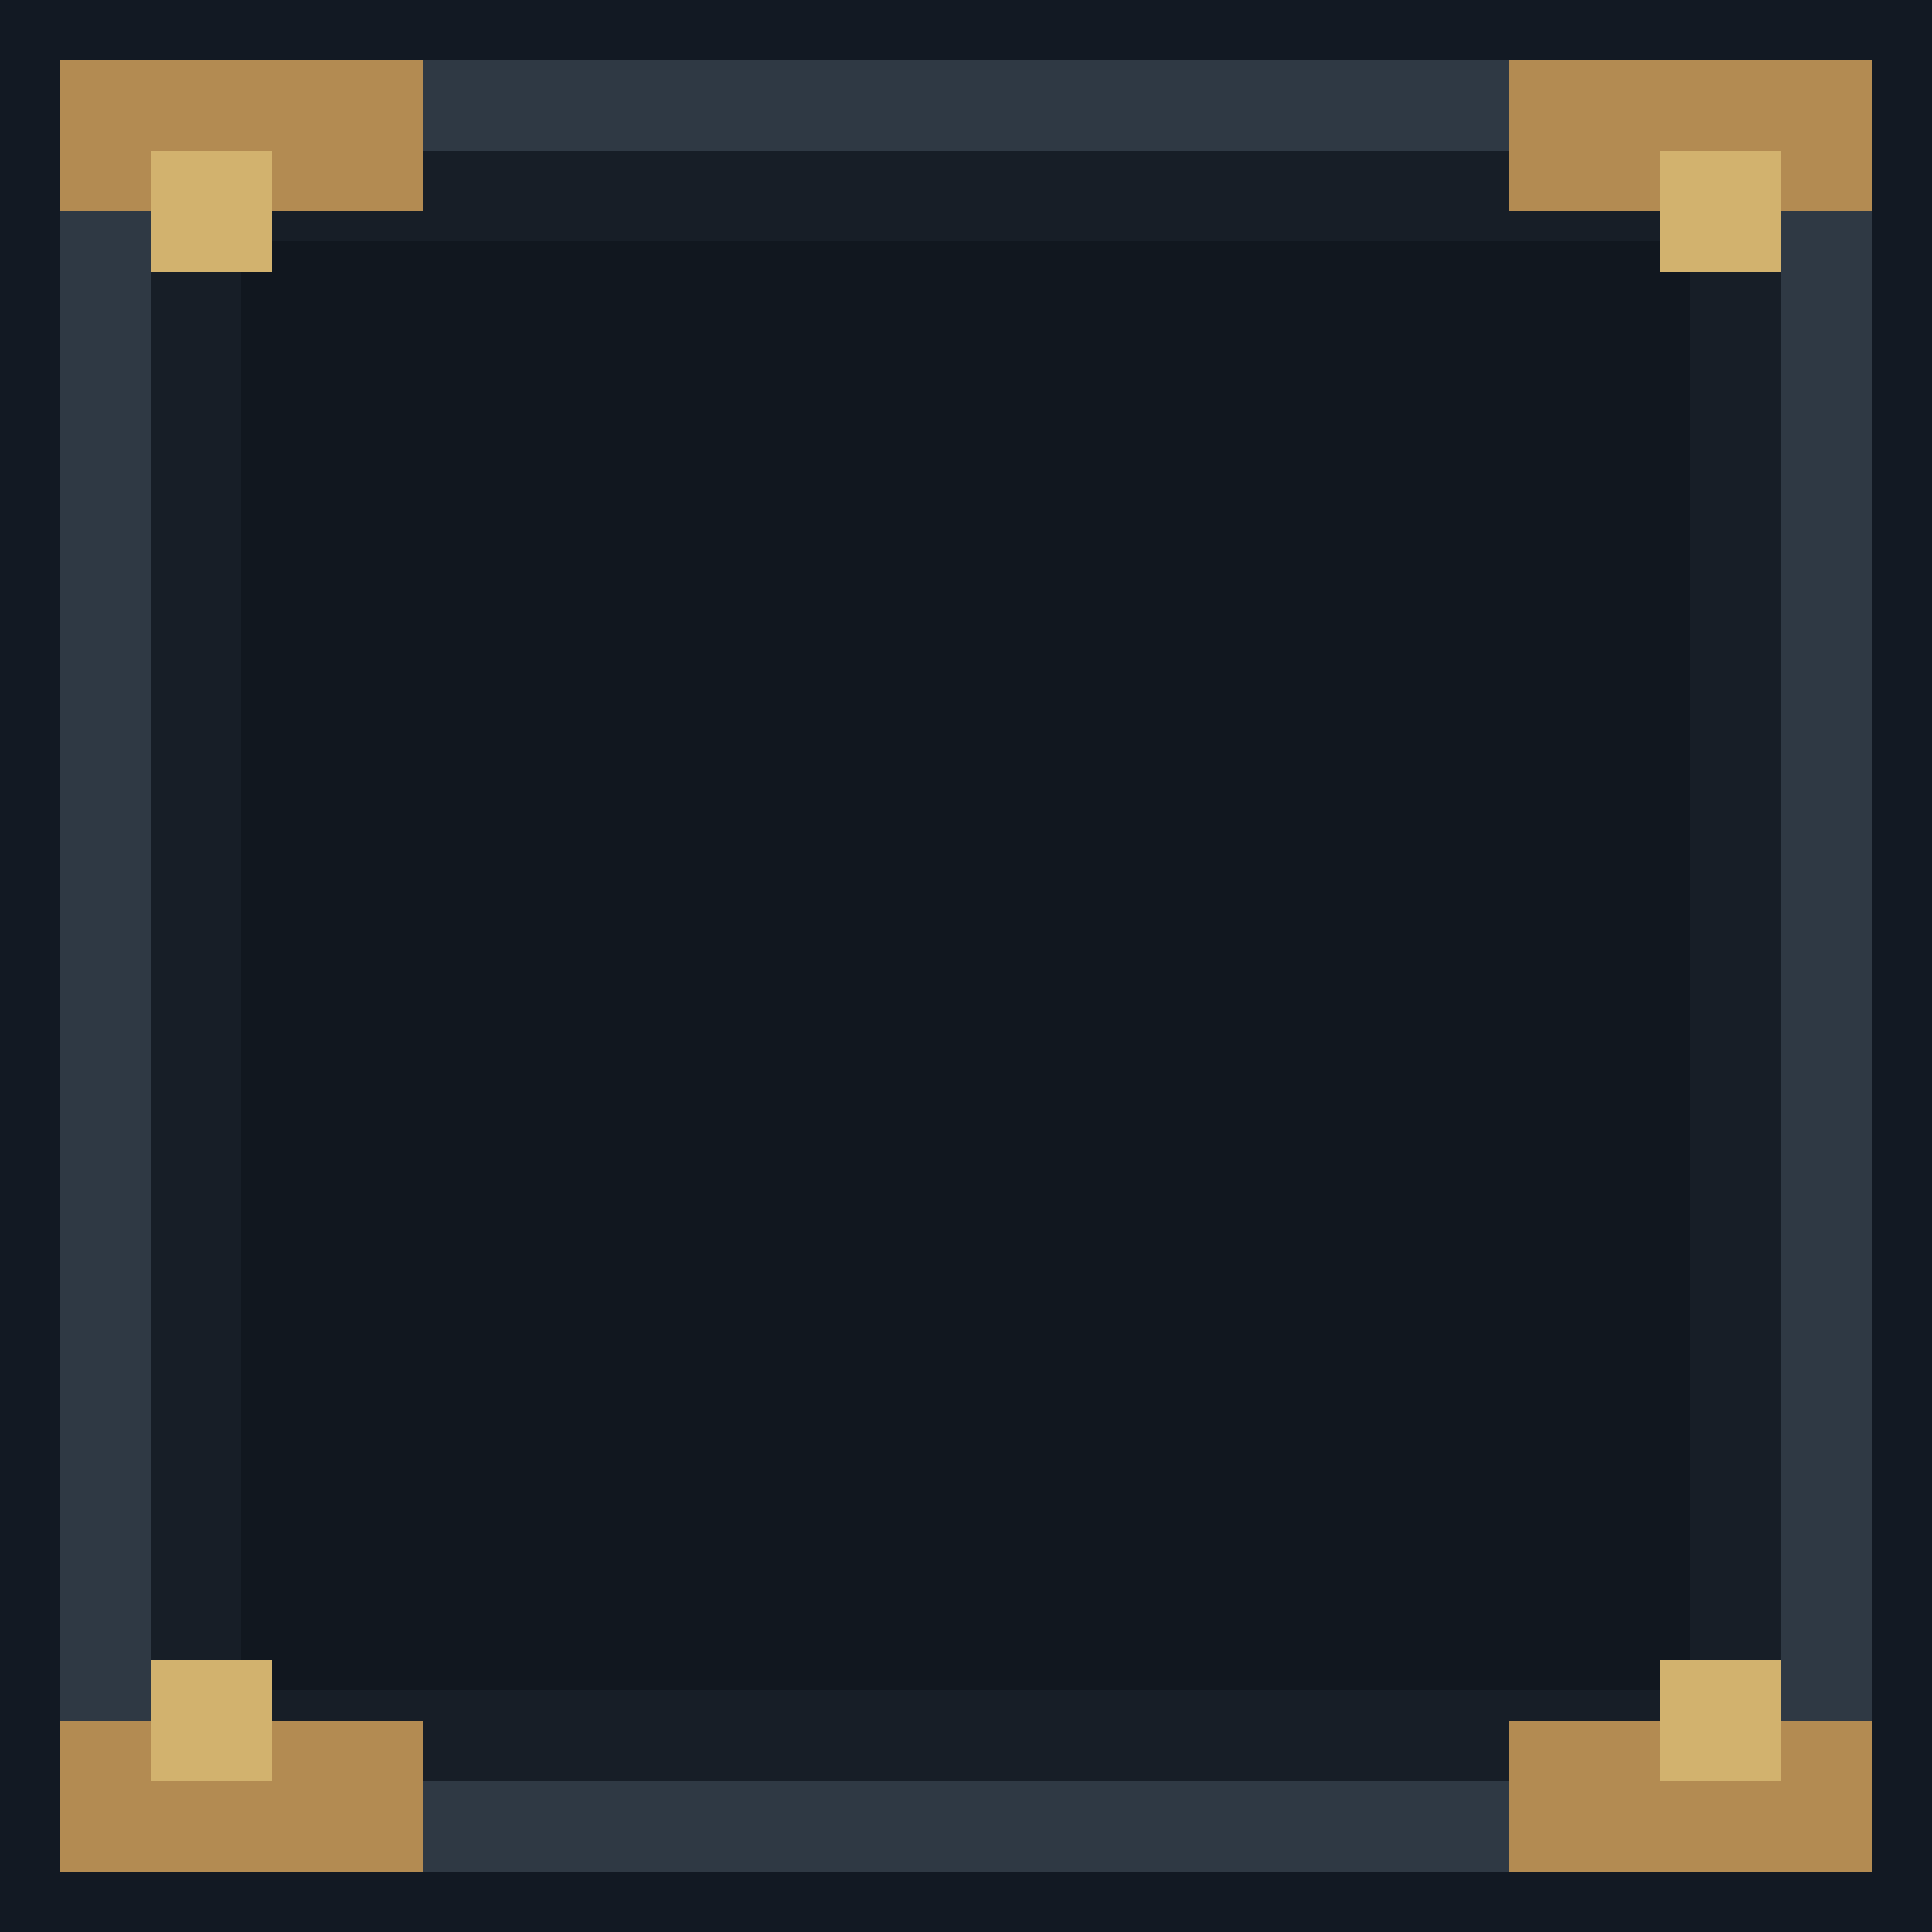
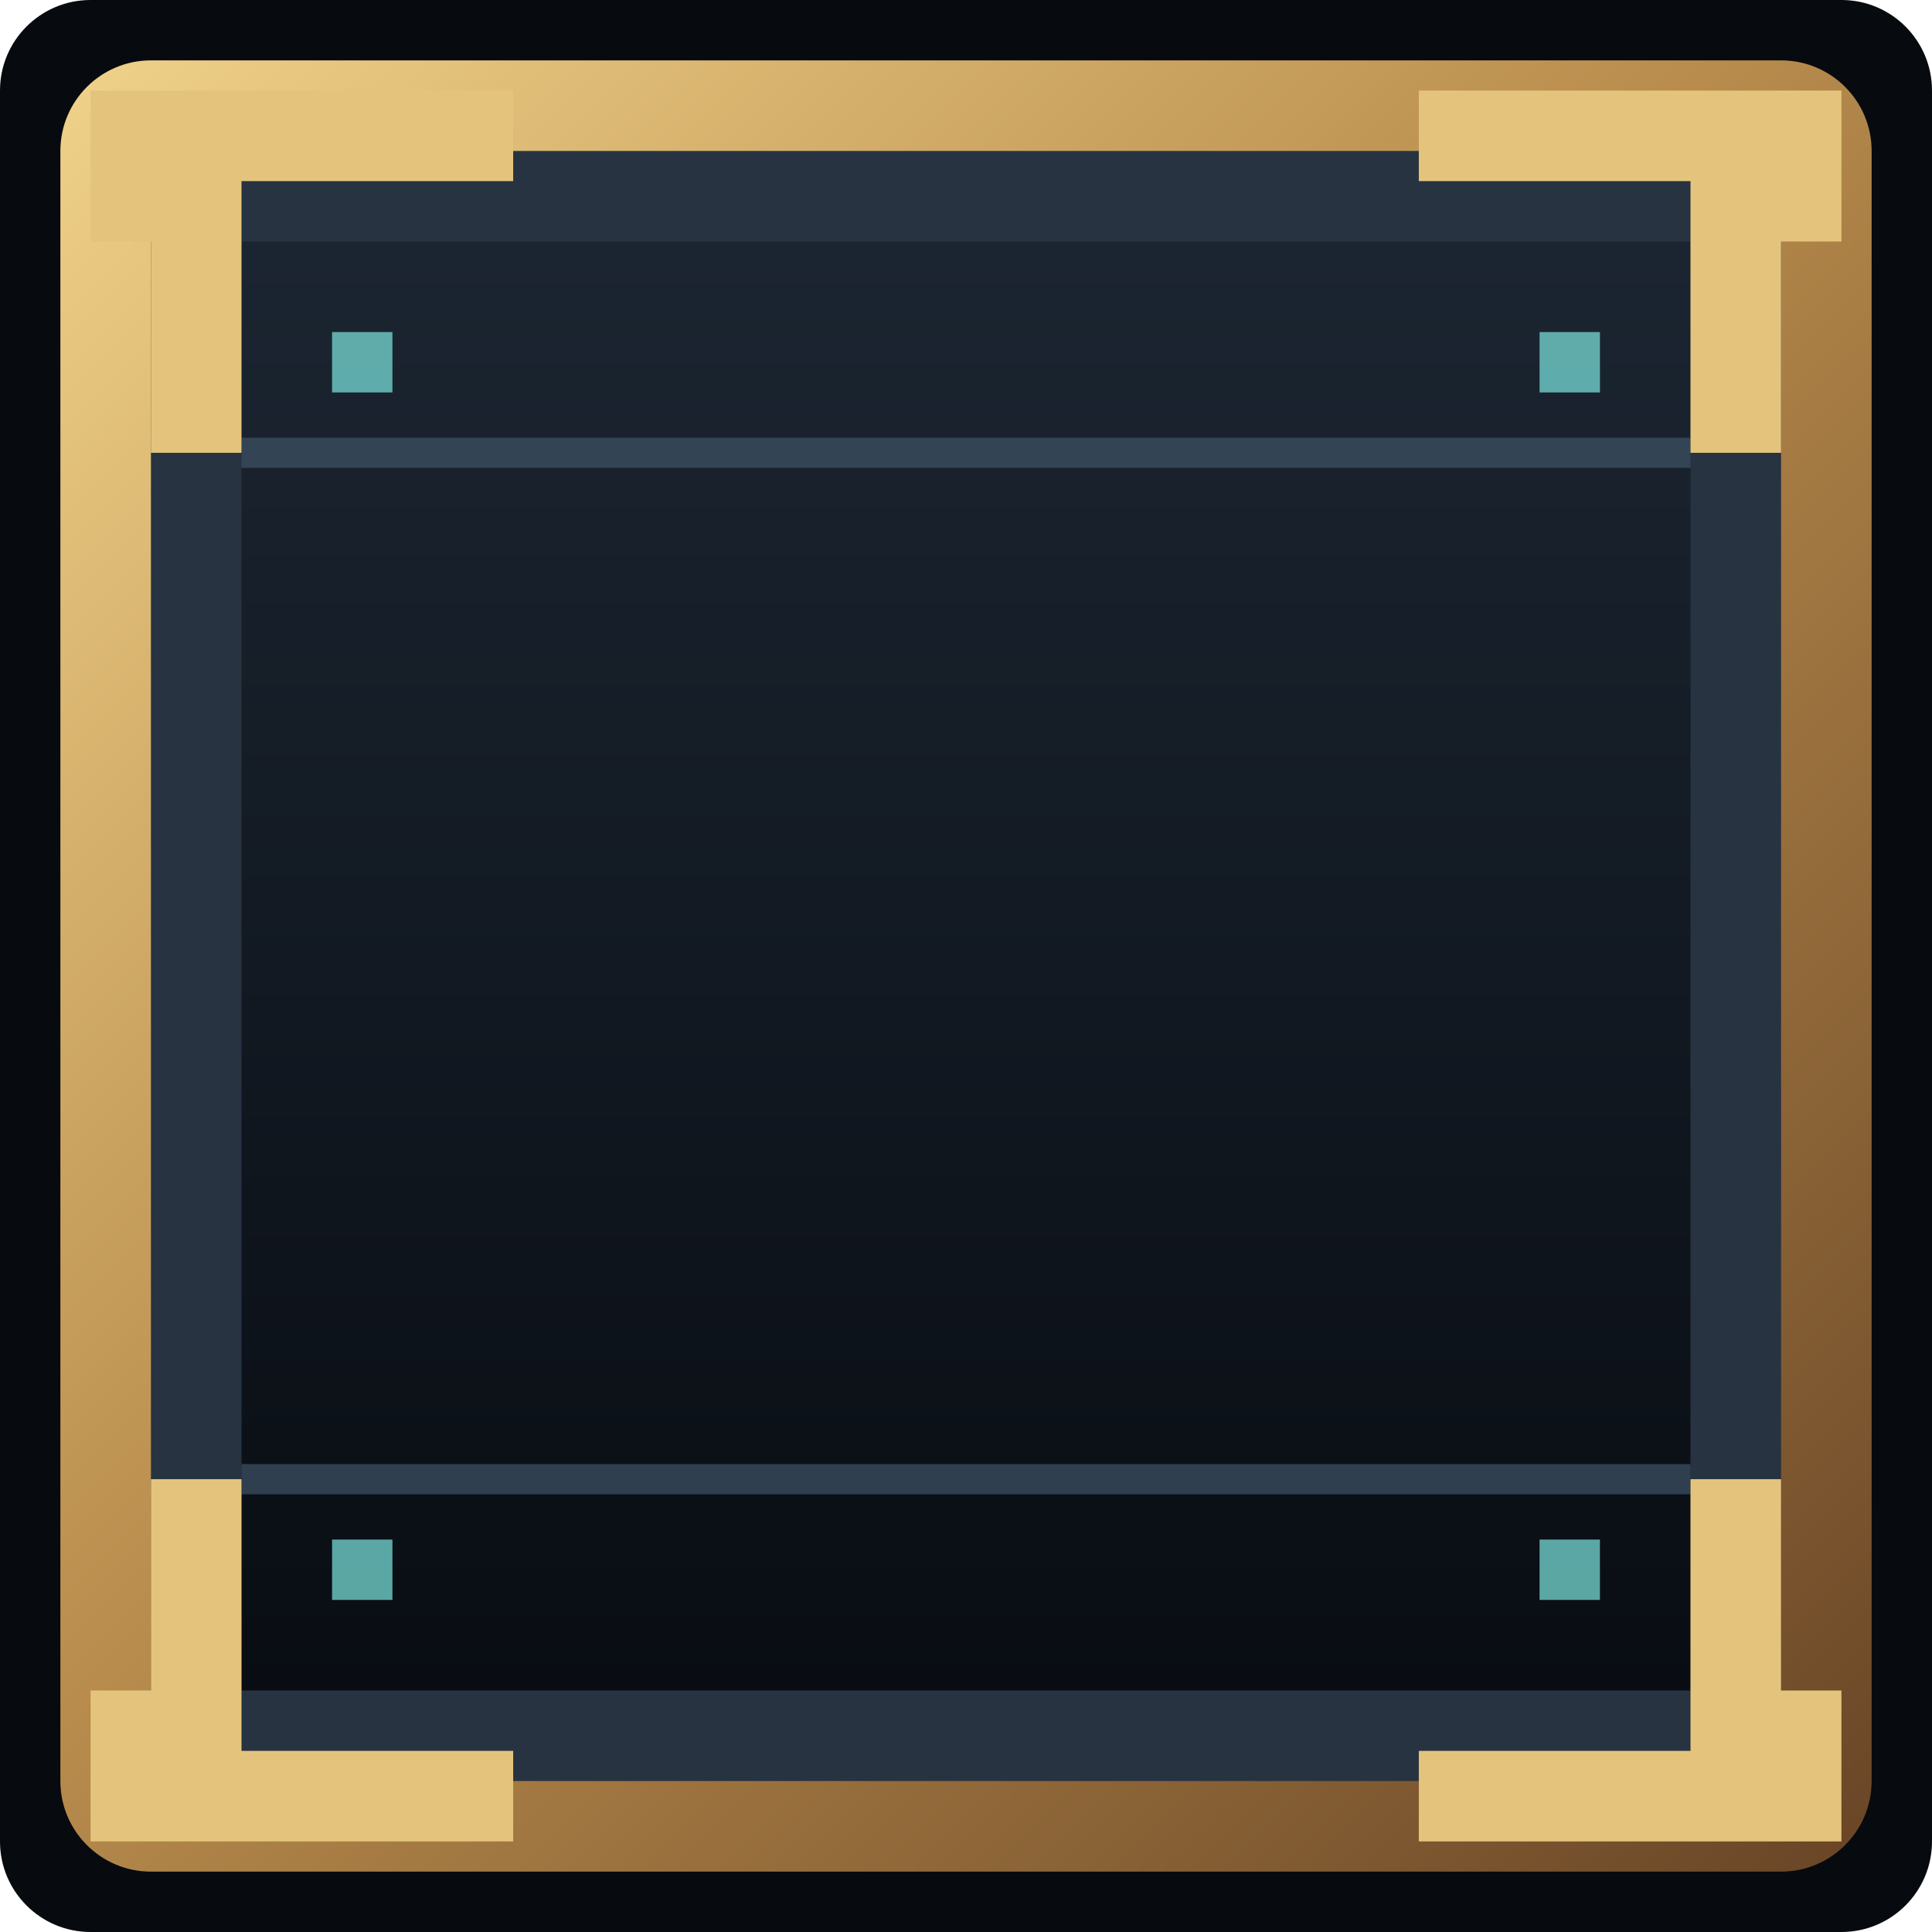
- <svg xmlns="http://www.w3.org/2000/svg" width="64" height="64" viewBox="0 0 64 64" shape-rendering="crispEdges">
-   <rect width="64" height="64" fill="#121923" />
-   <rect x="2" y="2" width="60" height="60" fill="#2f3944" />
-   <rect x="5" y="5" width="54" height="54" fill="#171e27" />
-   <rect x="8" y="8" width="48" height="48" fill="#11171f" />
-   <rect x="2" y="2" width="12" height="5" fill="#b38b52" />
-   <rect x="50" y="2" width="12" height="5" fill="#b38b52" />
-   <rect x="2" y="57" width="12" height="5" fill="#b38b52" />
-   <rect x="50" y="57" width="12" height="5" fill="#b38b52" />
-   <rect x="5" y="5" width="4" height="4" fill="#d2b26e" />
-   <rect x="55" y="5" width="4" height="4" fill="#d2b26e" />
-   <rect x="5" y="55" width="4" height="4" fill="#d2b26e" />
-   <rect x="55" y="55" width="4" height="4" fill="#d2b26e" />
+ <svg xmlns="http://www.w3.org/2000/svg" width="64" height="64" viewBox="0 0 64 64">
+   <defs>
+     <linearGradient id="bg" x1="0" y1="0" x2="0" y2="1">
+       <stop stop-color="#1b2531" />
+       <stop offset="1" stop-color="#090d13" />
+     </linearGradient>
+     <linearGradient id="gold" x1="0" y1="0" x2="1" y2="1">
+       <stop stop-color="#f0d28a" />
+       <stop offset=".45" stop-color="#b98d4d" />
+       <stop offset="1" stop-color="#694526" />
+     </linearGradient>
+   </defs>
+   <rect width="64" height="64" rx="3" fill="#070a0f" />
+   <rect x="2" y="2" width="60" height="60" rx="3" fill="url(#gold)" />
+   <rect x="5" y="5" width="54" height="54" rx="2" fill="#273341" />
+   <rect x="8" y="8" width="48" height="48" fill="url(#bg)" />
+   <path d="M8 15h48M8 49h48" stroke="#3e5366" stroke-width="1" opacity=".7" />
+   <g fill="#e4c47c">
+     <path d="M3 3h14v3H8v9H5V8H3zM61 3H47v3h9v9h3V8h2zM3 61h14v-3H8v-9H5v7H3zM61 61H47v-3h9v-9h3v7h2z" />
+   </g>
+   <g fill="#75d9d4" opacity=".75">
+     <rect x="11" y="11" width="2" height="2" />
+     <rect x="51" y="11" width="2" height="2" />
+     <rect x="11" y="51" width="2" height="2" />
+     <rect x="51" y="51" width="2" height="2" />
+   </g>
</svg>
